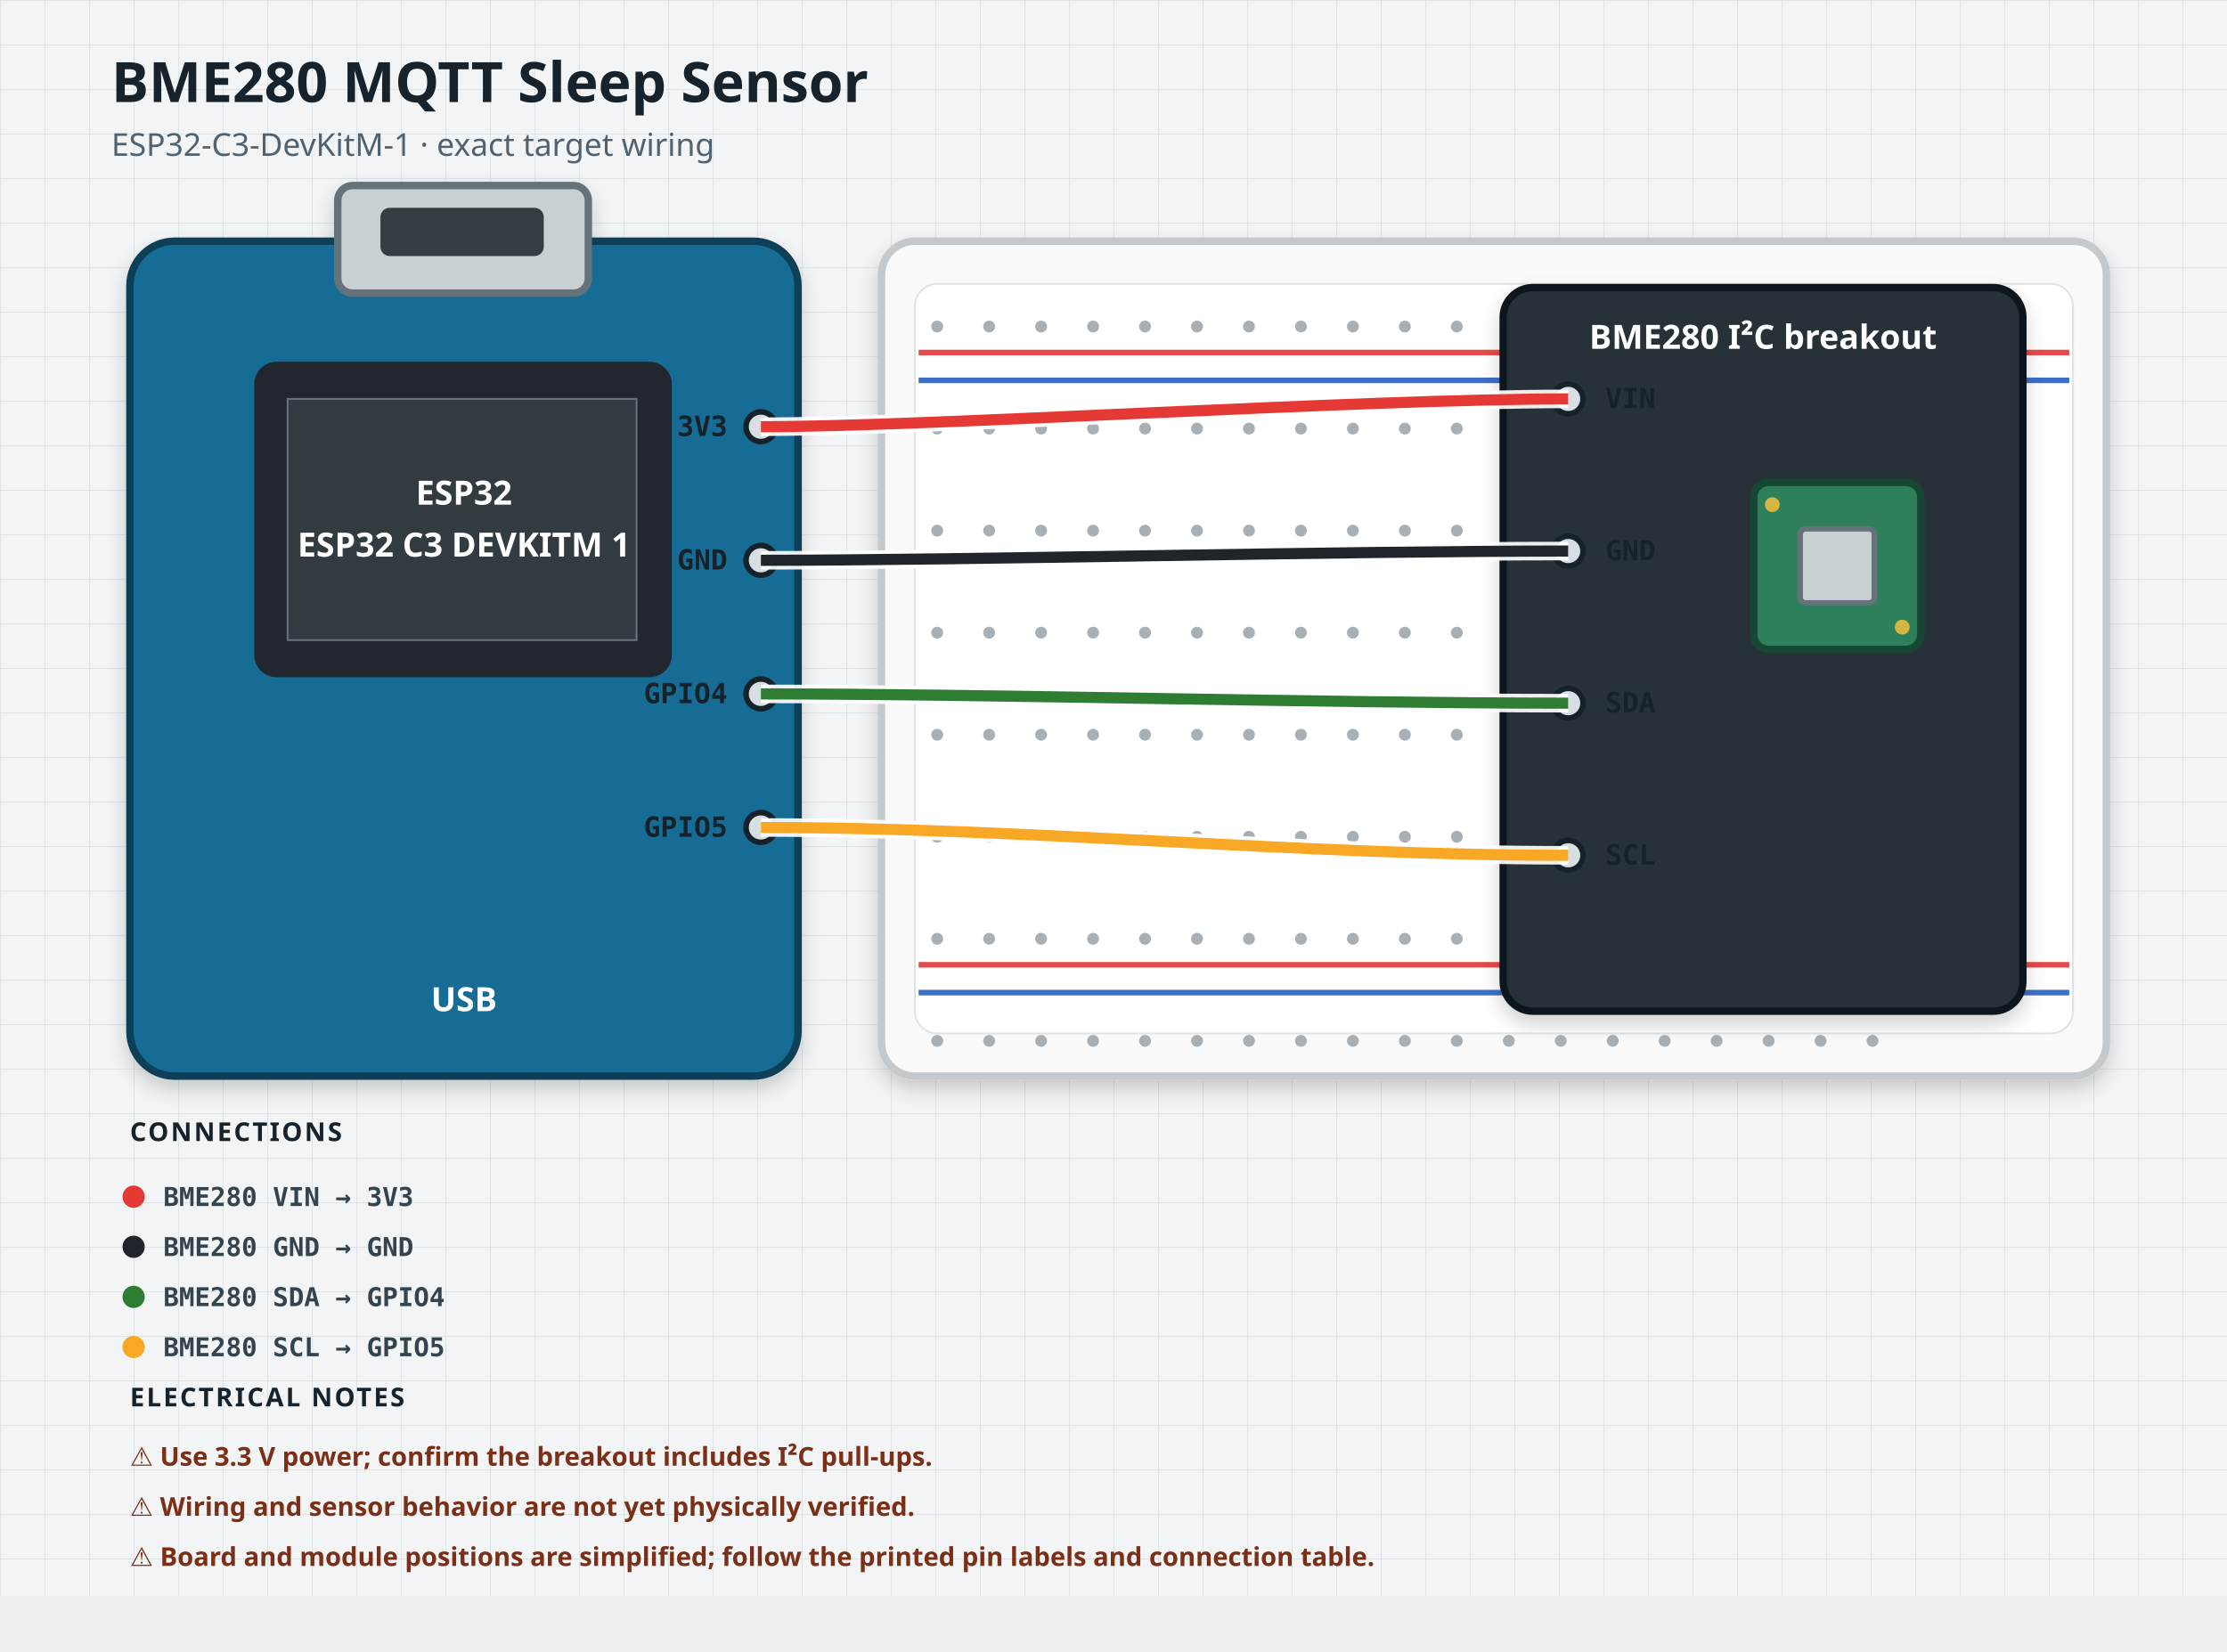
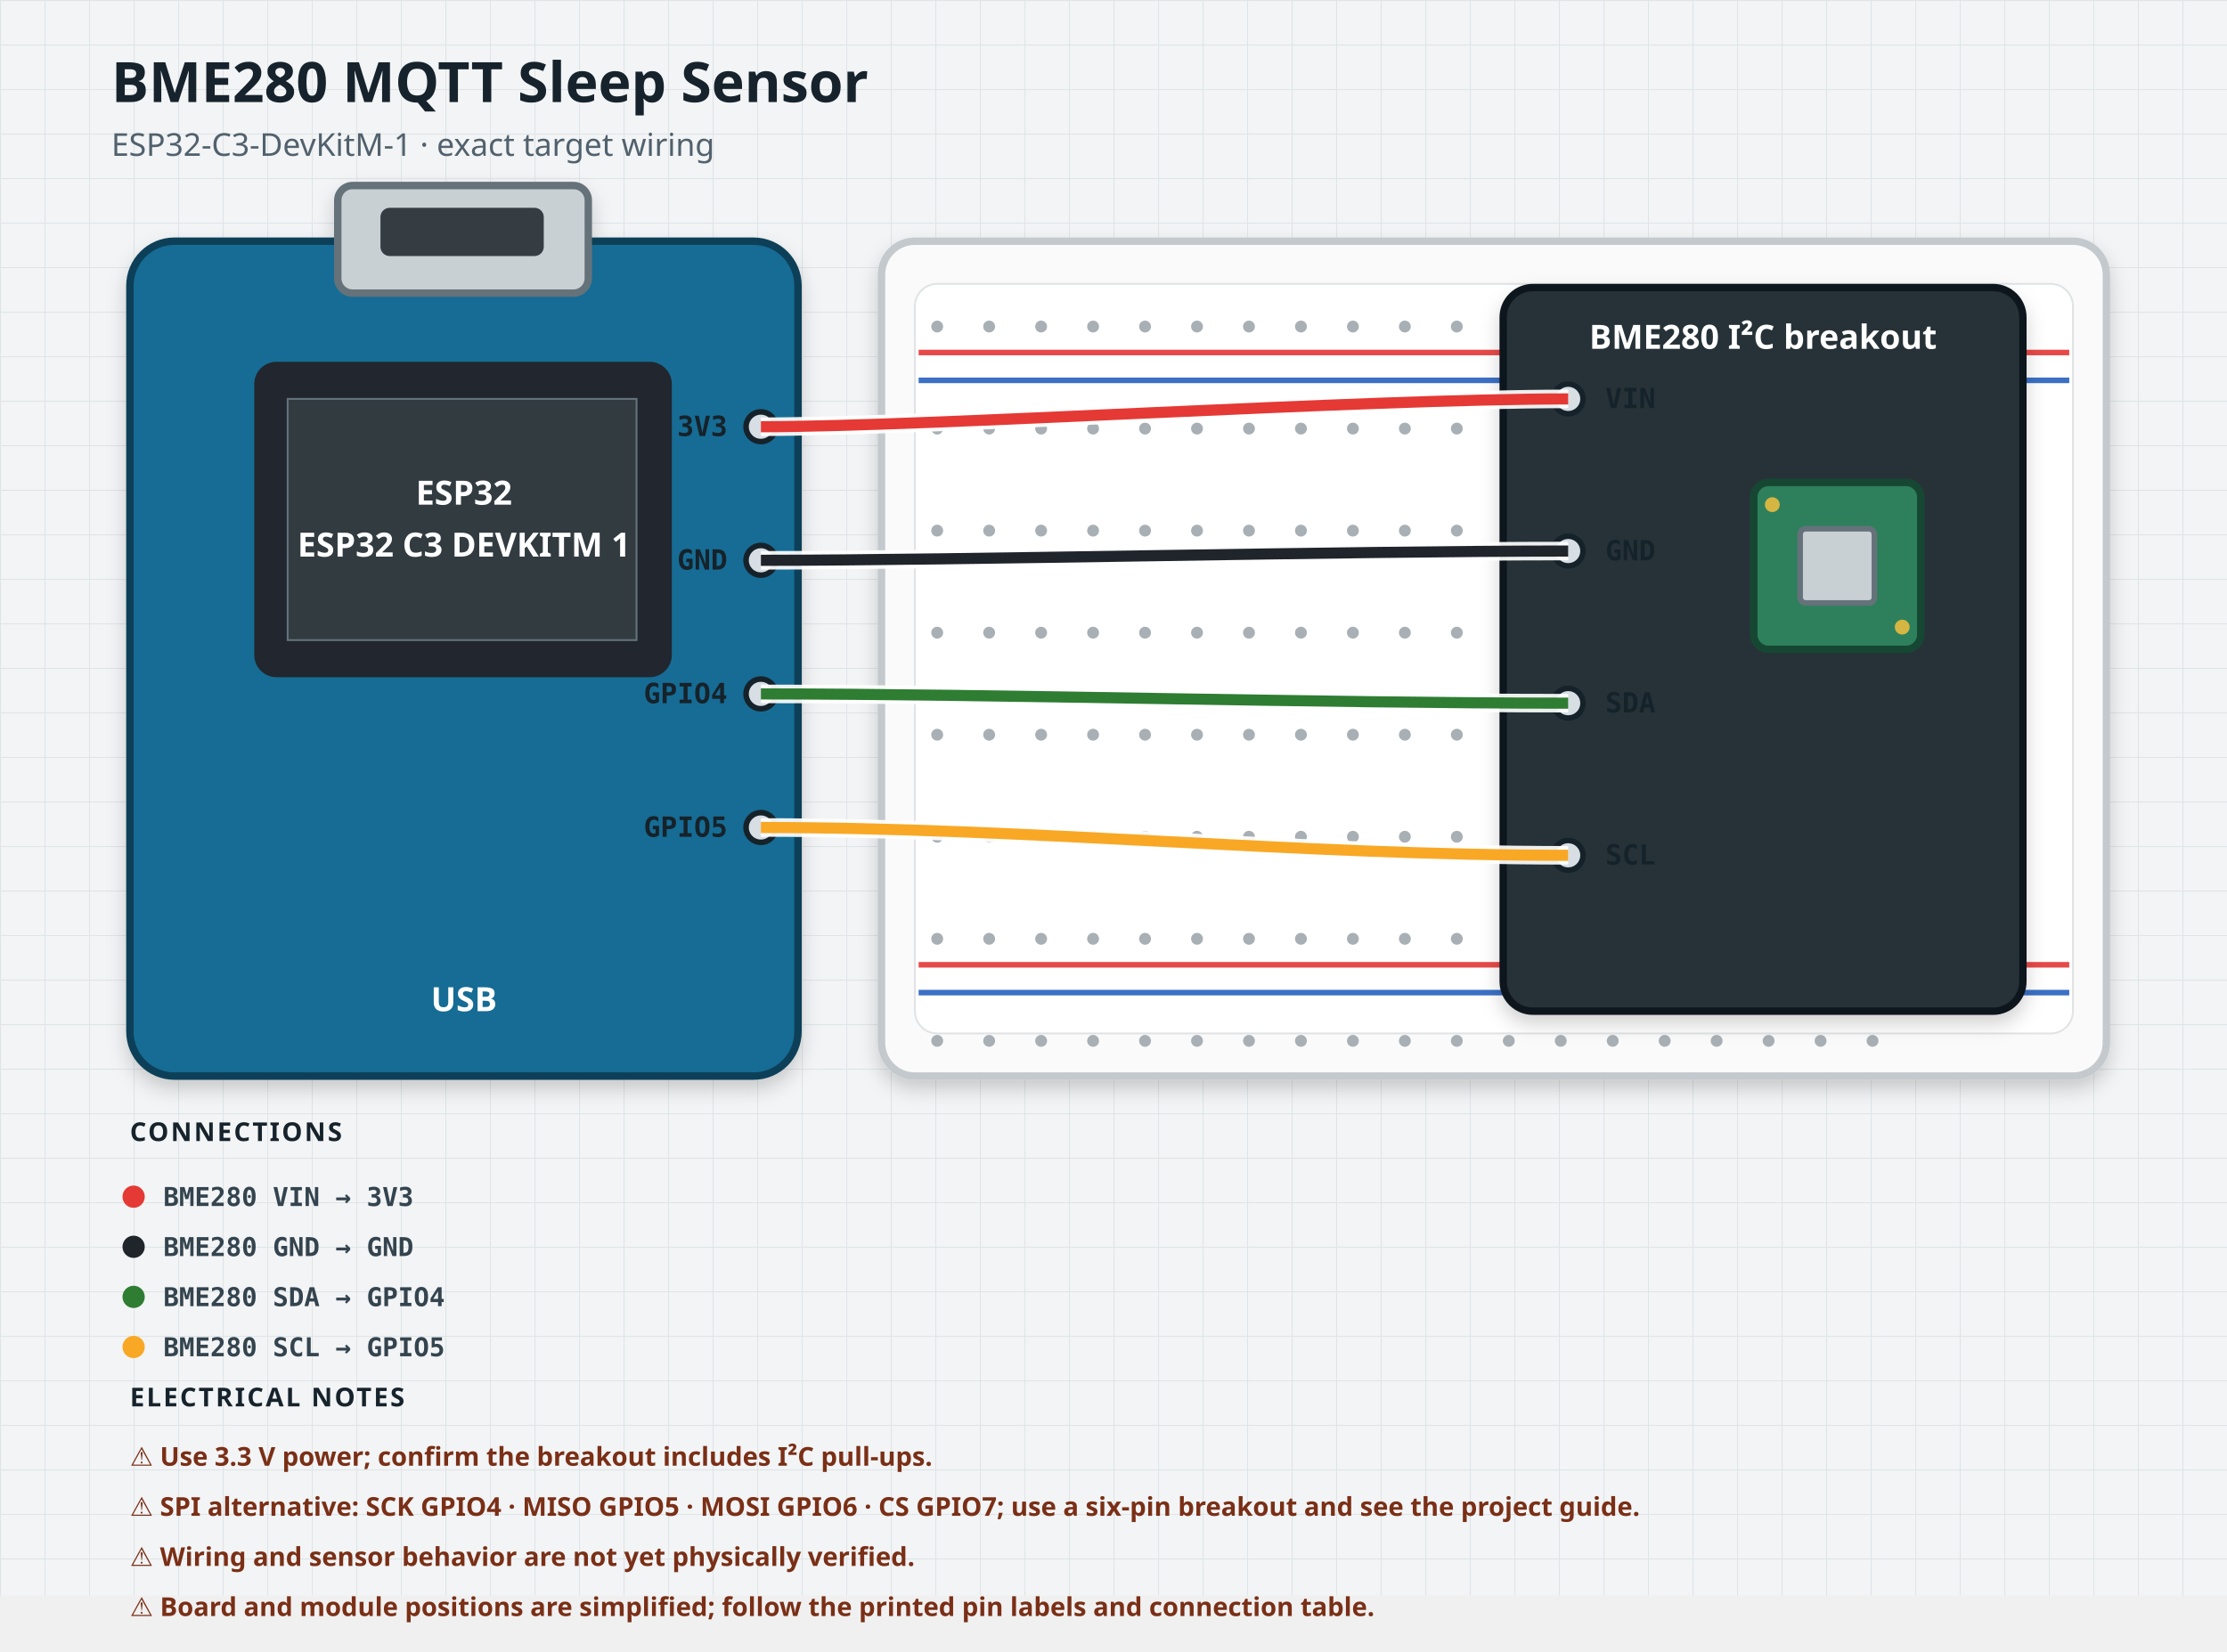
<svg xmlns="http://www.w3.org/2000/svg" viewBox="0 0 1200 890" role="img" aria-labelledby="title desc">
  <style>.heading{font:700 30px system-ui;fill:#17232c}.sub{font:500 17px system-ui;fill:#51616d}.board{font:700 18px system-ui;fill:white}.pin{font:700 15px ui-monospace,monospace;fill:#17232c}.section{font:700 14px system-ui;fill:#17232c;letter-spacing:.08em}.connection{font:600 14px ui-monospace,monospace;fill:#34444f}.warning{font:650 14px system-ui;fill:#7a2f16}.resistor{font:700 12px ui-monospace,monospace;fill:#5d4a18}.tiny{font:11px system-ui;fill:#5d4a18}</style>
  <defs>
    <pattern id="grid" width="24" height="24" patternUnits="userSpaceOnUse">
      <path d="M24 0H0V24" fill="none" stroke="#dfe4e7" stroke-width="1" />
    </pattern>
    <filter id="shadow">
      <feDropShadow dx="0" dy="5" stdDeviation="5" flood-opacity=".18" />
    </filter>
  </defs>
  <rect width="1200" height="860" fill="#f2f4f5" />
  <rect width="1200" height="860" fill="url(#grid)" />
  <text x="60" y="55" class="heading">BME280 MQTT Sleep Sensor</text>
  <text x="60" y="84" class="sub">ESP32-C3-DevKitM-1 · exact target wiring</text>
  <g filter="url(#shadow)">
    <rect x="70" y="130" width="360" height="450" rx="24" fill="#146c94" stroke="#0b3f59" stroke-width="4" />
    <rect x="182" y="100" width="135" height="58" rx="8" fill="#c9d0d4" stroke="#65727a" stroke-width="4" />
    <rect x="205" y="112" width="88" height="26" rx="5" fill="#343c42" />
    <rect x="137" y="195" width="225" height="170" rx="12" fill="#20282e" />
    <path d="M155 215h188v130H155z" fill="#303a41" stroke="#64727b" />
    <text x="250" y="272" text-anchor="middle" class="board">ESP32</text>
    <text x="250" y="300" text-anchor="middle" class="board">ESP32 C3 DEVKITM 1</text>
    <text x="250" y="545" text-anchor="middle" class="board">USB</text>
    <circle cx="410" cy="230" r="8" fill="#d7dee4" stroke="#17232c" stroke-width="3" />
    <text x="392" y="235" text-anchor="end" class="pin">3V3</text>
    <circle cx="410" cy="302" r="8" fill="#d7dee4" stroke="#17232c" stroke-width="3" />
    <text x="392" y="307" text-anchor="end" class="pin">GND</text>
    <circle cx="410" cy="374" r="8" fill="#d7dee4" stroke="#17232c" stroke-width="3" />
    <text x="392" y="379" text-anchor="end" class="pin">GPIO4</text>
    <circle cx="410" cy="446" r="8" fill="#d7dee4" stroke="#17232c" stroke-width="3" />
    <text x="392" y="451" text-anchor="end" class="pin">GPIO5</text>
  </g>
  <g filter="url(#shadow)">
    <rect x="475" y="130" width="660" height="450" rx="18" fill="#fafafa" stroke="#c3c9cd" stroke-width="4" />
    <rect x="493" y="153" width="624" height="404" rx="12" fill="#fff" stroke="#e0e3e5" />
    <circle cx="505" cy="176" r="3.2" fill="#a8b0b5" />
    <circle cx="533" cy="176" r="3.2" fill="#a8b0b5" />
    <circle cx="561" cy="176" r="3.2" fill="#a8b0b5" />
    <circle cx="589" cy="176" r="3.2" fill="#a8b0b5" />
    <circle cx="617" cy="176" r="3.2" fill="#a8b0b5" />
    <circle cx="645" cy="176" r="3.2" fill="#a8b0b5" />
    <circle cx="673" cy="176" r="3.2" fill="#a8b0b5" />
    <circle cx="701" cy="176" r="3.2" fill="#a8b0b5" />
    <circle cx="729" cy="176" r="3.2" fill="#a8b0b5" />
    <circle cx="757" cy="176" r="3.2" fill="#a8b0b5" />
    <circle cx="785" cy="176" r="3.2" fill="#a8b0b5" />
    <circle cx="813" cy="176" r="3.2" fill="#a8b0b5" />
    <circle cx="841" cy="176" r="3.2" fill="#a8b0b5" />
    <circle cx="869" cy="176" r="3.2" fill="#a8b0b5" />
    <circle cx="897" cy="176" r="3.2" fill="#a8b0b5" />
    <circle cx="925" cy="176" r="3.2" fill="#a8b0b5" />
    <circle cx="953" cy="176" r="3.2" fill="#a8b0b5" />
    <circle cx="981" cy="176" r="3.2" fill="#a8b0b5" />
    <circle cx="1009" cy="176" r="3.2" fill="#a8b0b5" />
    <circle cx="505" cy="231" r="3.2" fill="#a8b0b5" />
    <circle cx="533" cy="231" r="3.2" fill="#a8b0b5" />
    <circle cx="561" cy="231" r="3.2" fill="#a8b0b5" />
    <circle cx="589" cy="231" r="3.2" fill="#a8b0b5" />
    <circle cx="617" cy="231" r="3.2" fill="#a8b0b5" />
    <circle cx="645" cy="231" r="3.2" fill="#a8b0b5" />
    <circle cx="673" cy="231" r="3.2" fill="#a8b0b5" />
    <circle cx="701" cy="231" r="3.2" fill="#a8b0b5" />
    <circle cx="729" cy="231" r="3.2" fill="#a8b0b5" />
    <circle cx="757" cy="231" r="3.2" fill="#a8b0b5" />
    <circle cx="785" cy="231" r="3.2" fill="#a8b0b5" />
    <circle cx="813" cy="231" r="3.2" fill="#a8b0b5" />
    <circle cx="841" cy="231" r="3.2" fill="#a8b0b5" />
    <circle cx="869" cy="231" r="3.2" fill="#a8b0b5" />
    <circle cx="897" cy="231" r="3.2" fill="#a8b0b5" />
    <circle cx="925" cy="231" r="3.2" fill="#a8b0b5" />
    <circle cx="953" cy="231" r="3.2" fill="#a8b0b5" />
    <circle cx="981" cy="231" r="3.2" fill="#a8b0b5" />
    <circle cx="1009" cy="231" r="3.2" fill="#a8b0b5" />
    <circle cx="505" cy="286" r="3.2" fill="#a8b0b5" />
    <circle cx="533" cy="286" r="3.2" fill="#a8b0b5" />
    <circle cx="561" cy="286" r="3.2" fill="#a8b0b5" />
    <circle cx="589" cy="286" r="3.2" fill="#a8b0b5" />
    <circle cx="617" cy="286" r="3.2" fill="#a8b0b5" />
    <circle cx="645" cy="286" r="3.2" fill="#a8b0b5" />
    <circle cx="673" cy="286" r="3.2" fill="#a8b0b5" />
    <circle cx="701" cy="286" r="3.2" fill="#a8b0b5" />
    <circle cx="729" cy="286" r="3.2" fill="#a8b0b5" />
    <circle cx="757" cy="286" r="3.2" fill="#a8b0b5" />
    <circle cx="785" cy="286" r="3.2" fill="#a8b0b5" />
    <circle cx="813" cy="286" r="3.2" fill="#a8b0b5" />
    <circle cx="841" cy="286" r="3.2" fill="#a8b0b5" />
    <circle cx="869" cy="286" r="3.2" fill="#a8b0b5" />
    <circle cx="897" cy="286" r="3.2" fill="#a8b0b5" />
    <circle cx="925" cy="286" r="3.2" fill="#a8b0b5" />
    <circle cx="953" cy="286" r="3.2" fill="#a8b0b5" />
    <circle cx="981" cy="286" r="3.2" fill="#a8b0b5" />
    <circle cx="1009" cy="286" r="3.2" fill="#a8b0b5" />
    <circle cx="505" cy="341" r="3.2" fill="#a8b0b5" />
    <circle cx="533" cy="341" r="3.2" fill="#a8b0b5" />
    <circle cx="561" cy="341" r="3.2" fill="#a8b0b5" />
    <circle cx="589" cy="341" r="3.2" fill="#a8b0b5" />
    <circle cx="617" cy="341" r="3.2" fill="#a8b0b5" />
    <circle cx="645" cy="341" r="3.2" fill="#a8b0b5" />
    <circle cx="673" cy="341" r="3.2" fill="#a8b0b5" />
    <circle cx="701" cy="341" r="3.2" fill="#a8b0b5" />
    <circle cx="729" cy="341" r="3.2" fill="#a8b0b5" />
    <circle cx="757" cy="341" r="3.2" fill="#a8b0b5" />
    <circle cx="785" cy="341" r="3.2" fill="#a8b0b5" />
    <circle cx="813" cy="341" r="3.2" fill="#a8b0b5" />
    <circle cx="841" cy="341" r="3.2" fill="#a8b0b5" />
    <circle cx="869" cy="341" r="3.2" fill="#a8b0b5" />
    <circle cx="897" cy="341" r="3.2" fill="#a8b0b5" />
    <circle cx="925" cy="341" r="3.2" fill="#a8b0b5" />
    <circle cx="953" cy="341" r="3.2" fill="#a8b0b5" />
    <circle cx="981" cy="341" r="3.2" fill="#a8b0b5" />
    <circle cx="1009" cy="341" r="3.2" fill="#a8b0b5" />
    <circle cx="505" cy="396" r="3.2" fill="#a8b0b5" />
    <circle cx="533" cy="396" r="3.2" fill="#a8b0b5" />
    <circle cx="561" cy="396" r="3.2" fill="#a8b0b5" />
    <circle cx="589" cy="396" r="3.2" fill="#a8b0b5" />
    <circle cx="617" cy="396" r="3.2" fill="#a8b0b5" />
    <circle cx="645" cy="396" r="3.2" fill="#a8b0b5" />
    <circle cx="673" cy="396" r="3.2" fill="#a8b0b5" />
    <circle cx="701" cy="396" r="3.2" fill="#a8b0b5" />
    <circle cx="729" cy="396" r="3.2" fill="#a8b0b5" />
    <circle cx="757" cy="396" r="3.2" fill="#a8b0b5" />
    <circle cx="785" cy="396" r="3.2" fill="#a8b0b5" />
    <circle cx="813" cy="396" r="3.2" fill="#a8b0b5" />
    <circle cx="841" cy="396" r="3.2" fill="#a8b0b5" />
    <circle cx="869" cy="396" r="3.2" fill="#a8b0b5" />
    <circle cx="897" cy="396" r="3.2" fill="#a8b0b5" />
    <circle cx="925" cy="396" r="3.2" fill="#a8b0b5" />
    <circle cx="953" cy="396" r="3.2" fill="#a8b0b5" />
    <circle cx="981" cy="396" r="3.2" fill="#a8b0b5" />
    <circle cx="1009" cy="396" r="3.2" fill="#a8b0b5" />
    <circle cx="505" cy="451" r="3.2" fill="#a8b0b5" />
    <circle cx="533" cy="451" r="3.2" fill="#a8b0b5" />
    <circle cx="561" cy="451" r="3.2" fill="#a8b0b5" />
    <circle cx="589" cy="451" r="3.2" fill="#a8b0b5" />
    <circle cx="617" cy="451" r="3.2" fill="#a8b0b5" />
    <circle cx="645" cy="451" r="3.2" fill="#a8b0b5" />
    <circle cx="673" cy="451" r="3.2" fill="#a8b0b5" />
    <circle cx="701" cy="451" r="3.2" fill="#a8b0b5" />
    <circle cx="729" cy="451" r="3.2" fill="#a8b0b5" />
    <circle cx="757" cy="451" r="3.2" fill="#a8b0b5" />
    <circle cx="785" cy="451" r="3.2" fill="#a8b0b5" />
    <circle cx="813" cy="451" r="3.2" fill="#a8b0b5" />
    <circle cx="841" cy="451" r="3.2" fill="#a8b0b5" />
    <circle cx="869" cy="451" r="3.2" fill="#a8b0b5" />
    <circle cx="897" cy="451" r="3.2" fill="#a8b0b5" />
    <circle cx="925" cy="451" r="3.2" fill="#a8b0b5" />
    <circle cx="953" cy="451" r="3.2" fill="#a8b0b5" />
    <circle cx="981" cy="451" r="3.2" fill="#a8b0b5" />
    <circle cx="1009" cy="451" r="3.2" fill="#a8b0b5" />
    <circle cx="505" cy="506" r="3.2" fill="#a8b0b5" />
    <circle cx="533" cy="506" r="3.2" fill="#a8b0b5" />
    <circle cx="561" cy="506" r="3.2" fill="#a8b0b5" />
    <circle cx="589" cy="506" r="3.2" fill="#a8b0b5" />
    <circle cx="617" cy="506" r="3.2" fill="#a8b0b5" />
    <circle cx="645" cy="506" r="3.2" fill="#a8b0b5" />
    <circle cx="673" cy="506" r="3.2" fill="#a8b0b5" />
    <circle cx="701" cy="506" r="3.2" fill="#a8b0b5" />
    <circle cx="729" cy="506" r="3.2" fill="#a8b0b5" />
    <circle cx="757" cy="506" r="3.2" fill="#a8b0b5" />
    <circle cx="785" cy="506" r="3.2" fill="#a8b0b5" />
    <circle cx="813" cy="506" r="3.2" fill="#a8b0b5" />
    <circle cx="841" cy="506" r="3.2" fill="#a8b0b5" />
    <circle cx="869" cy="506" r="3.2" fill="#a8b0b5" />
    <circle cx="897" cy="506" r="3.2" fill="#a8b0b5" />
    <circle cx="925" cy="506" r="3.2" fill="#a8b0b5" />
    <circle cx="953" cy="506" r="3.2" fill="#a8b0b5" />
    <circle cx="981" cy="506" r="3.2" fill="#a8b0b5" />
    <circle cx="1009" cy="506" r="3.2" fill="#a8b0b5" />
    <circle cx="505" cy="561" r="3.2" fill="#a8b0b5" />
    <circle cx="533" cy="561" r="3.2" fill="#a8b0b5" />
    <circle cx="561" cy="561" r="3.2" fill="#a8b0b5" />
    <circle cx="589" cy="561" r="3.2" fill="#a8b0b5" />
    <circle cx="617" cy="561" r="3.2" fill="#a8b0b5" />
    <circle cx="645" cy="561" r="3.2" fill="#a8b0b5" />
    <circle cx="673" cy="561" r="3.2" fill="#a8b0b5" />
    <circle cx="701" cy="561" r="3.2" fill="#a8b0b5" />
    <circle cx="729" cy="561" r="3.2" fill="#a8b0b5" />
    <circle cx="757" cy="561" r="3.2" fill="#a8b0b5" />
    <circle cx="785" cy="561" r="3.2" fill="#a8b0b5" />
    <circle cx="813" cy="561" r="3.2" fill="#a8b0b5" />
    <circle cx="841" cy="561" r="3.2" fill="#a8b0b5" />
    <circle cx="869" cy="561" r="3.2" fill="#a8b0b5" />
    <circle cx="897" cy="561" r="3.2" fill="#a8b0b5" />
    <circle cx="925" cy="561" r="3.2" fill="#a8b0b5" />
    <circle cx="953" cy="561" r="3.2" fill="#a8b0b5" />
    <circle cx="981" cy="561" r="3.2" fill="#a8b0b5" />
    <circle cx="1009" cy="561" r="3.2" fill="#a8b0b5" />
    <path d="M495 190h620M495 520h620" stroke="#e64a4a" stroke-width="3" />
    <path d="M495 205h620M495 535h620" stroke="#3b70c4" stroke-width="3" />
  </g>
  <g filter="url(#shadow)">
    <rect x="810" y="155" width="280" height="390" rx="16" fill="#263238" stroke="#11181c" stroke-width="4" />
    <text x="950" y="188" text-anchor="middle" class="board">BME280 I²C breakout</text>
    <g>
      <rect x="945" y="260" width="90" height="90" rx="8" fill="#2d805c" stroke="#174732" stroke-width="4" />
      <rect x="970" y="285" width="40" height="40" rx="3" fill="#c8d0d4" stroke="#65727a" stroke-width="3" />
      <circle cx="955" cy="272" r="4" fill="#d5b642" />
      <circle cx="1025" cy="338" r="4" fill="#d5b642" />
    </g>
    <circle cx="845" cy="215" r="8" fill="#d7dee4" stroke="#17232c" stroke-width="3" />
    <text x="865" y="220" class="pin">VIN</text>
    <circle cx="845" cy="297" r="8" fill="#d7dee4" stroke="#17232c" stroke-width="3" />
    <text x="865" y="302" class="pin">GND</text>
    <circle cx="845" cy="379" r="8" fill="#d7dee4" stroke="#17232c" stroke-width="3" />
    <text x="865" y="384" class="pin">SDA</text>
    <circle cx="845" cy="461" r="8" fill="#d7dee4" stroke="#17232c" stroke-width="3" />
    <text x="865" y="466" class="pin">SCL</text>
  </g>
  <path d="M410 230 C 500 230, 735 215, 845 215" fill="none" stroke="#fff" stroke-width="10" opacity=".92" />
  <path d="M410 230 C 500 230, 735 215, 845 215" fill="none" stroke="#e53935" stroke-width="6" />
  <path d="M410 302 C 518 302, 723 297, 845 297" fill="none" stroke="#fff" stroke-width="10" opacity=".92" />
  <path d="M410 302 C 518 302, 723 297, 845 297" fill="none" stroke="#20252b" stroke-width="6" />
  <path d="M410 374 C 536 374, 711 379, 845 379" fill="none" stroke="#fff" stroke-width="10" opacity=".92" />
  <path d="M410 374 C 536 374, 711 379, 845 379" fill="none" stroke="#2e7d32" stroke-width="6" />
  <path d="M410 446 C 554 446, 699 461, 845 461" fill="none" stroke="#fff" stroke-width="10" opacity=".92" />
  <path d="M410 446 C 554 446, 699 461, 845 461" fill="none" stroke="#f9a825" stroke-width="6" />
  <text x="70" y="615" class="section">CONNECTIONS</text>
  <circle cx="72" cy="645" r="6" fill="#e53935" />
  <text x="88" y="650" class="connection">BME280 VIN → 3V3</text>
  <circle cx="72" cy="672" r="6" fill="#20252b" />
  <text x="88" y="677" class="connection">BME280 GND → GND</text>
  <circle cx="72" cy="699" r="6" fill="#2e7d32" />
  <text x="88" y="704" class="connection">BME280 SDA → GPIO4</text>
  <circle cx="72" cy="726" r="6" fill="#f9a825" />
  <text x="88" y="731" class="connection">BME280 SCL → GPIO5</text>
  <text x="70" y="758" class="section">ELECTRICAL NOTES</text>
  <text x="70" y="790" class="warning">⚠ Use 3.3 V power; confirm the breakout includes I²C pull-ups.</text>
-   <text x="70" y="817" class="warning">⚠ Wiring and sensor behavior are not yet physically verified.</text>
-   <text x="70" y="844" class="warning">⚠ Board and module positions are simplified; follow the printed pin labels and connection table.</text>
+   <text x="70" y="817" class="warning">⚠ SPI alternative: SCK GPIO4 · MISO GPIO5 · MOSI GPIO6 · CS GPIO7; use a six-pin breakout and see the project guide.</text>
+   <text x="70" y="844" class="warning">⚠ Wiring and sensor behavior are not yet physically verified.</text>
+   <text x="70" y="871" class="warning">⚠ Board and module positions are simplified; follow the printed pin labels and connection table.</text>
</svg>
